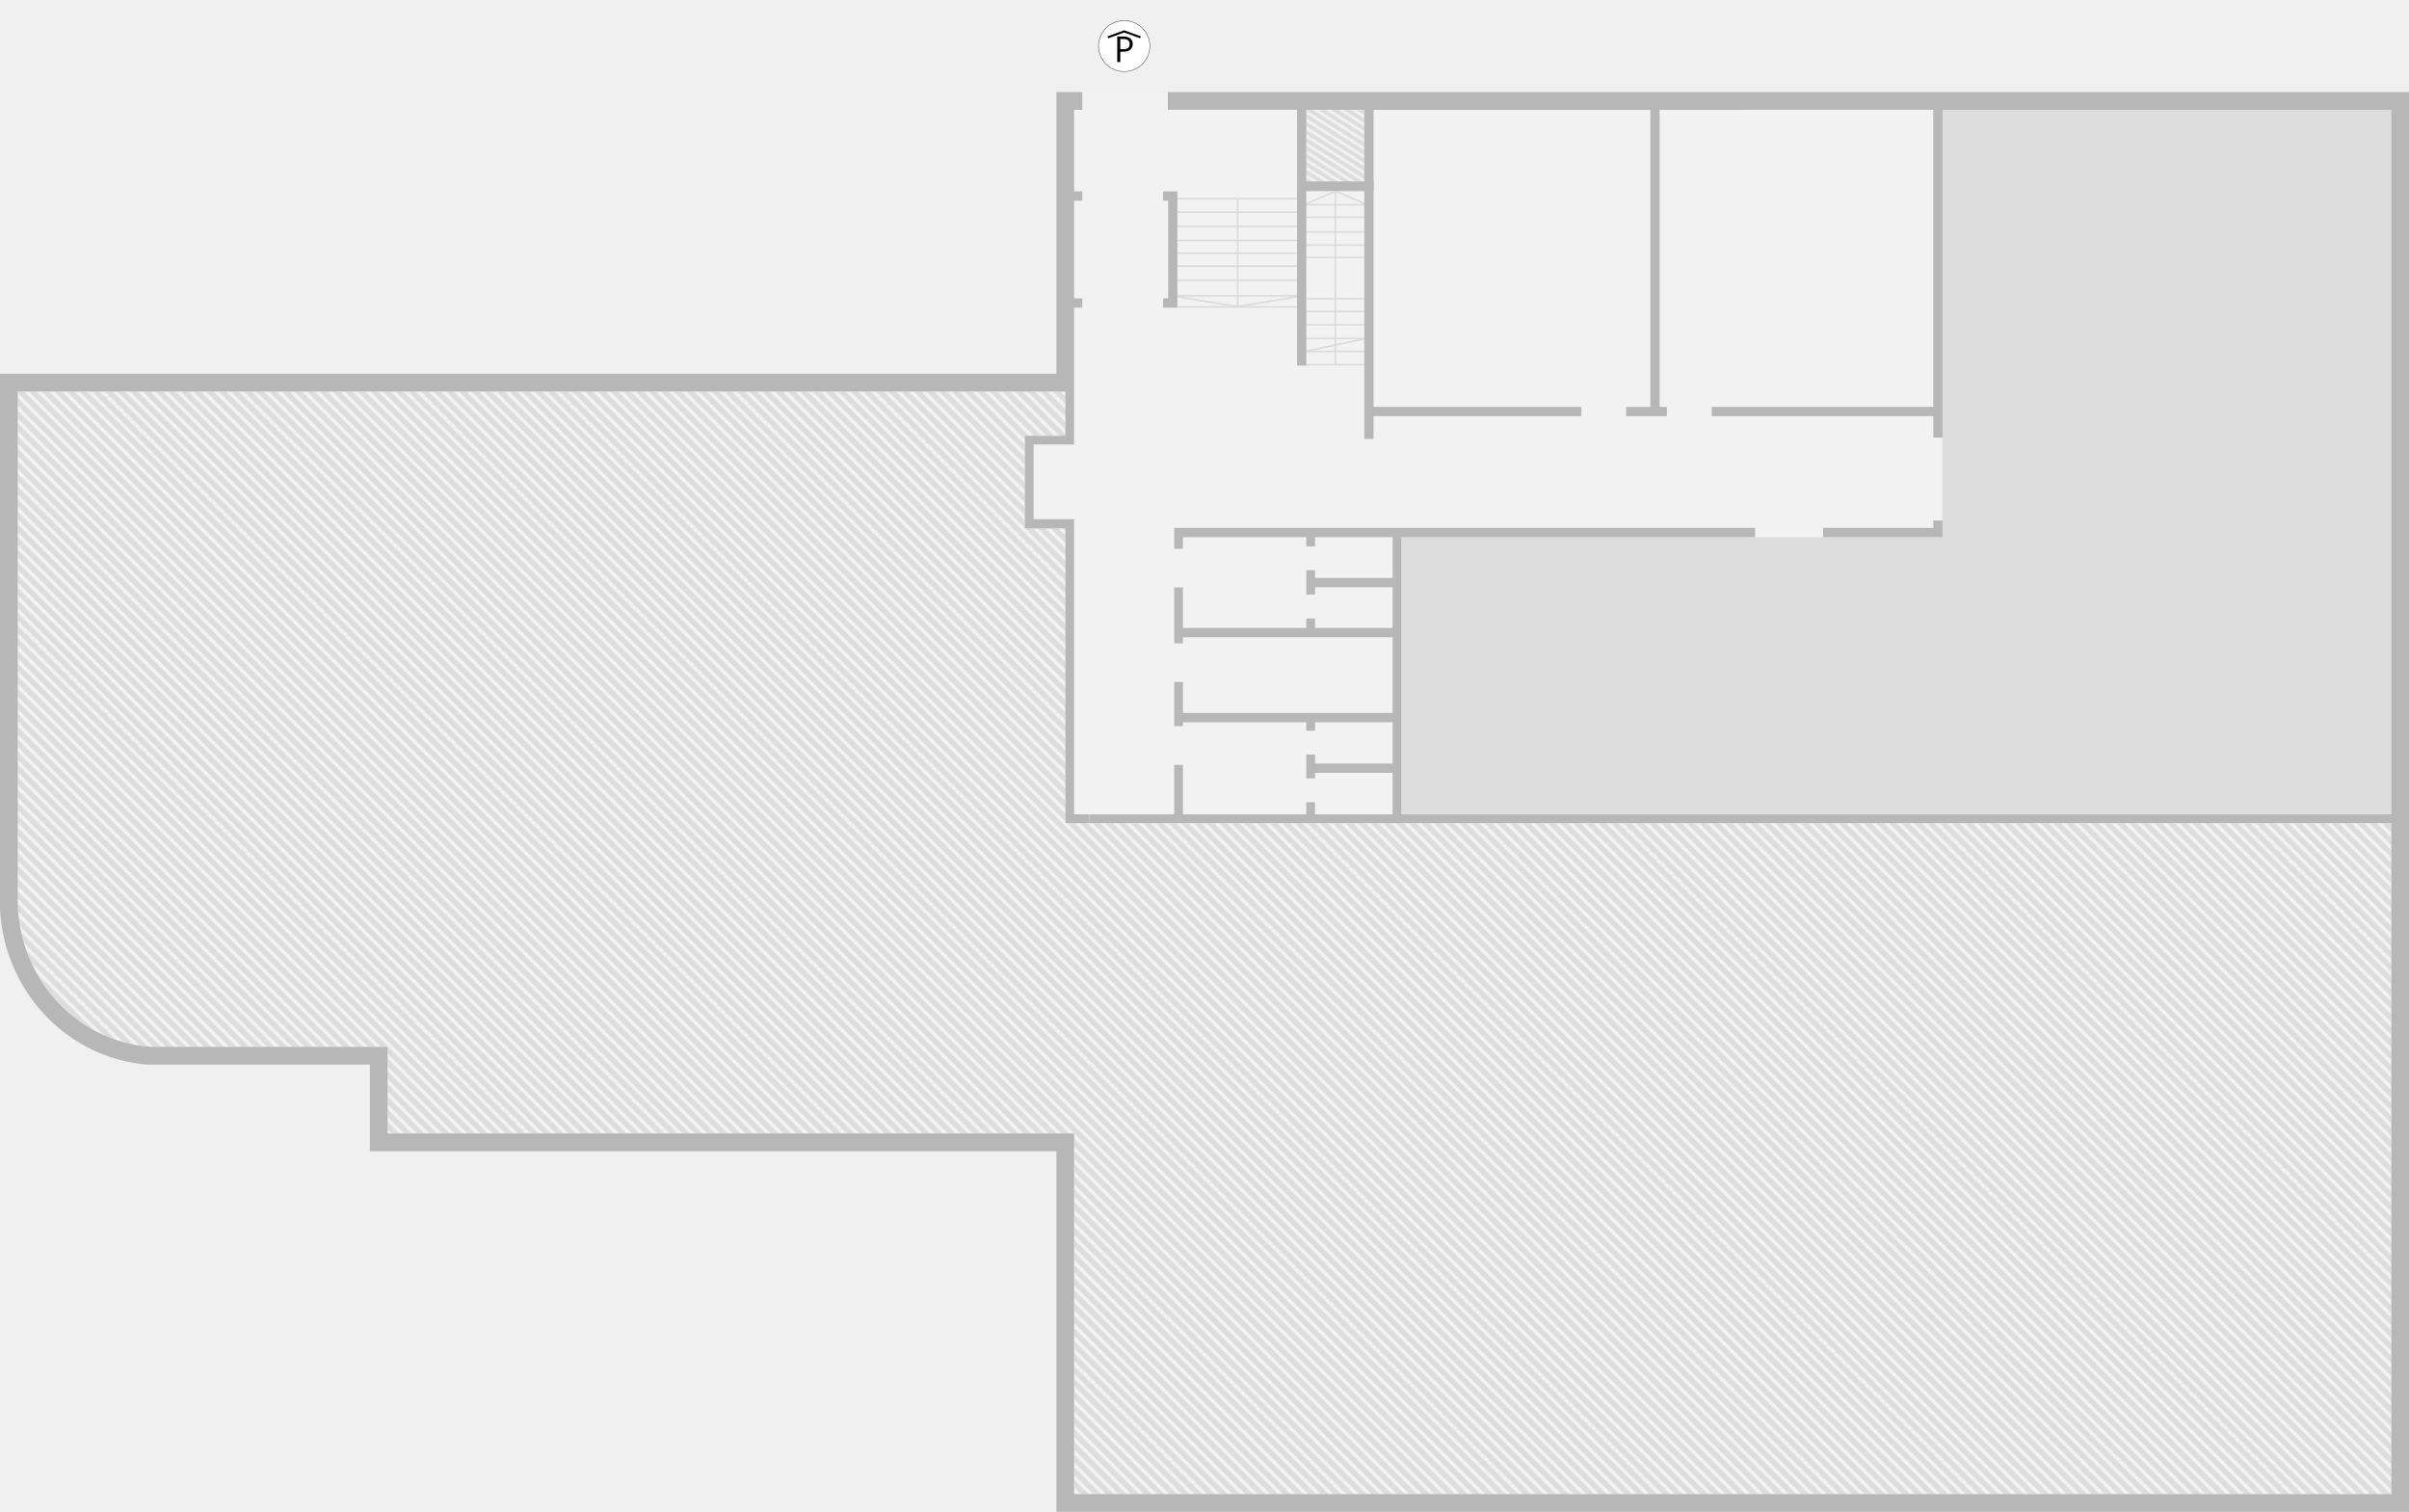
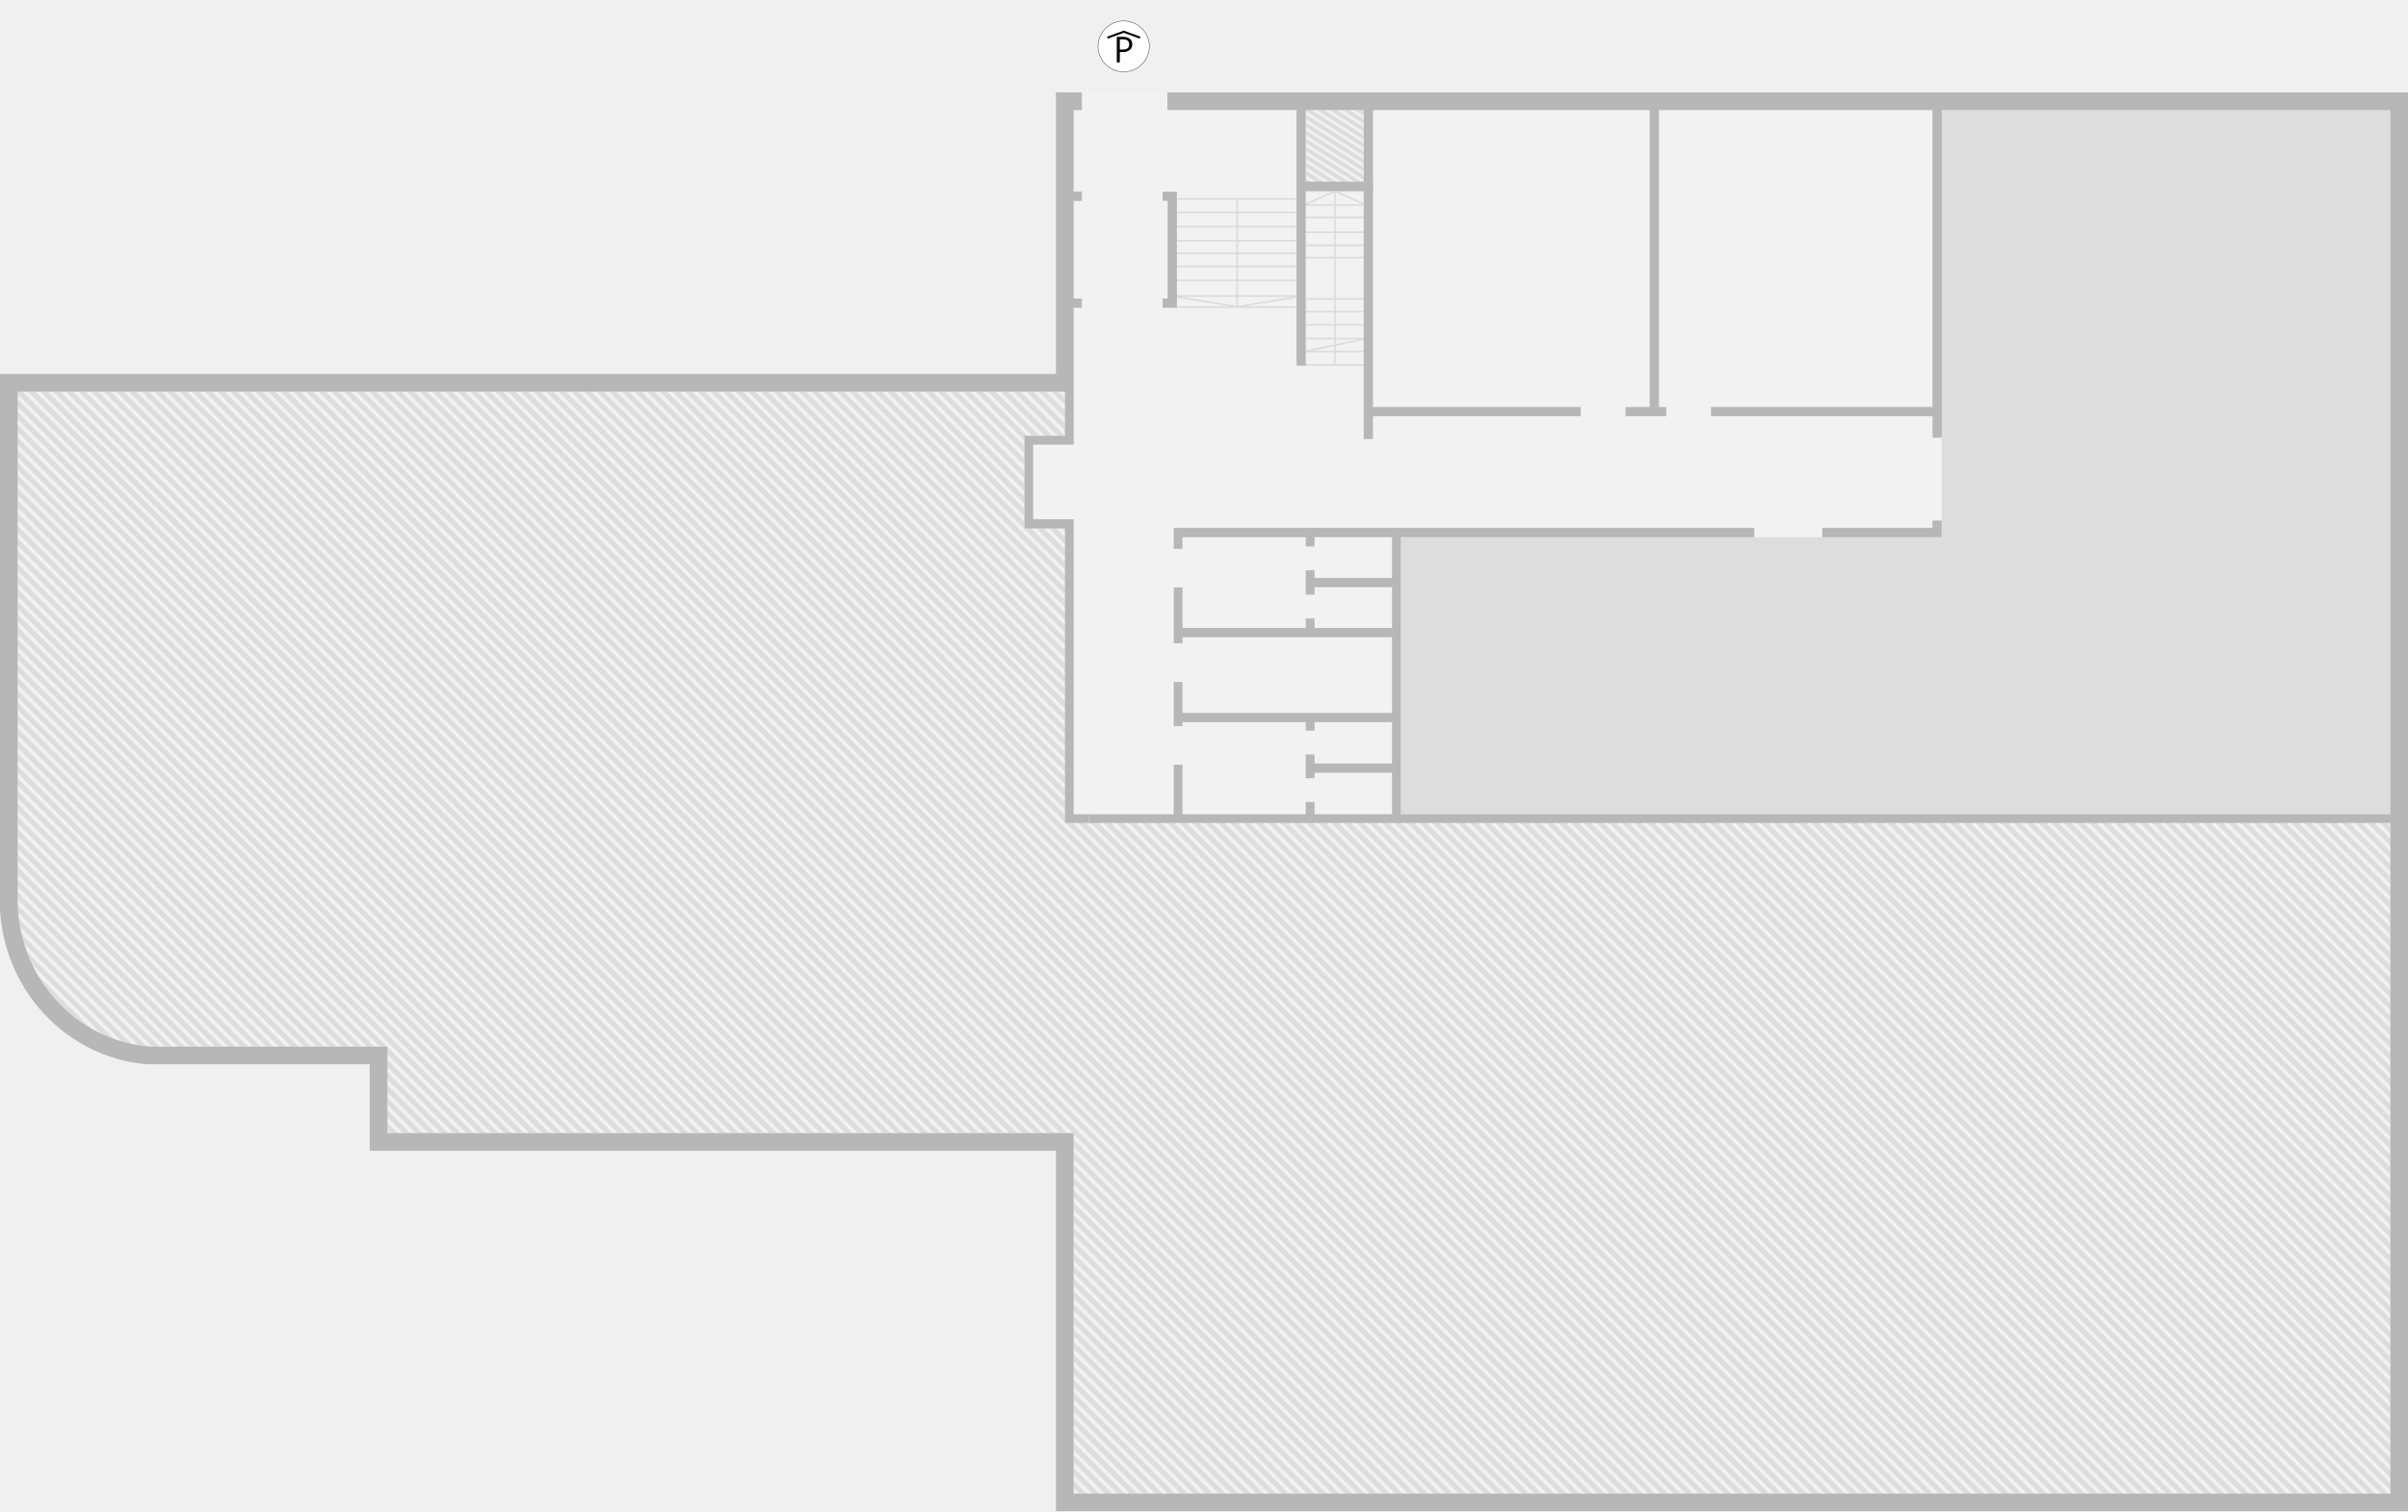
- <svg xmlns="http://www.w3.org/2000/svg" id="Livello_1" data-name="Livello 1" viewBox="0 0 5500 3451.34">
+ <svg xmlns="http://www.w3.org/2000/svg" id="Livello_1" data-name="Livello 1" viewBox="0 0 5500 3452.19">
  <defs>
-     <pattern id="locale_tecnico-5_2_" data-name="locale tecnico-5 2 " width="48.1" height="48.1" patternTransform="matrix(-0.6, 0, 0, 0.38, -9710.89, 9297.29)" patternUnits="userSpaceOnUse" viewBox="0 0 48.1 48.1">
-       <rect width="48.1" height="48.1" style="fill:none" />
-       <rect width="48.1" height="48.1" style="fill:none" />
-       <rect width="48.1" height="48.1" style="fill:none" />
-       <rect width="48.1" height="48.1" style="fill:none" />
+     <pattern id="locale_tecnico-5_2_" data-name="locale tecnico-5 2 " width="48.1" height="48.1" patternTransform="matrix(-0.6, 0, 0, 0.38, -9599.85, 9296.46)" patternUnits="userSpaceOnUse" viewBox="0 0 48.1 48.1">
      <rect width="48.1" height="48.1" style="fill:none" />
      <rect width="48.1" height="48.1" style="fill:none" />
      <rect width="48.1" height="48.1" style="fill:none" />
      <rect width="48.1" height="48.1" style="fill:none" />
      <rect width="48.1" height="48.1" style="fill:none" />
      <rect width="48.1" height="48.1" style="fill:none" />
      <rect x="44.7" y="-44.7" width="50.6" height="48.9" style="fill:#f2f2f2" />
      <line x1="48.1" x2="96.1" y2="-48.1" style="fill:none;stroke:#ddd;stroke-linecap:square;stroke-linejoin:round;stroke-width:20px" />
      <rect x="-3.4" y="-44.7" width="50.6" height="48.9" style="fill:#f2f2f2" />
      <line x2="48.1" y2="-48.1" style="fill:none;stroke:#ddd;stroke-linecap:square;stroke-linejoin:round;stroke-width:20px" />
      <line x1="-48.1" y2="-48.1" style="fill:none;stroke:#ddd;stroke-linecap:square;stroke-linejoin:round;stroke-width:20px" />
      <rect x="44.7" y="3.4" width="50.6" height="48.9" style="fill:#f2f2f2" />
      <line x1="48.1" y1="48.1" x2="96.1" style="fill:none;stroke:#ddd;stroke-linecap:square;stroke-linejoin:round;stroke-width:20px" />
      <rect x="-3.4" y="3.4" width="50.6" height="48.9" style="fill:#f2f2f2" />
      <line y1="48.1" x2="48.1" style="fill:none;stroke:#ddd;stroke-linecap:square;stroke-linejoin:round;stroke-width:20px" />
      <line x1="-48.1" y1="48.1" style="fill:none;stroke:#ddd;stroke-linecap:square;stroke-linejoin:round;stroke-width:20px" />
      <line x1="48.1" y1="96.1" x2="96.1" y2="48.1" style="fill:none;stroke:#ddd;stroke-linecap:square;stroke-linejoin:round;stroke-width:20px" />
      <line y1="96.1" x2="48.1" y2="48.1" style="fill:none;stroke:#ddd;stroke-linecap:square;stroke-linejoin:round;stroke-width:20px" />
      <line x1="-48.1" y1="96.1" y2="48.1" style="fill:none;stroke:#ddd;stroke-linecap:square;stroke-linejoin:round;stroke-width:20px" />
    </pattern>
-     <pattern id="locale_tecnico-6_2_" data-name="locale tecnico-6 2 " width="48.1" height="48.1" patternTransform="matrix(-0.6, 0, 0, 0.6, -9710.89, 13647.65)" patternUnits="userSpaceOnUse" viewBox="0 0 48.1 48.1">
-       <rect width="48.1" height="48.1" style="fill:none" />
-       <rect width="48.1" height="48.1" style="fill:none" />
-       <rect width="48.1" height="48.1" style="fill:none" />
-       <rect width="48.1" height="48.1" style="fill:none" />
+     <pattern id="locale_tecnico-6_2_" data-name="locale tecnico-6 2 " width="48.1" height="48.1" patternTransform="matrix(-0.6, 0, 0, 0.6, -9599.85, 13646.82)" patternUnits="userSpaceOnUse" viewBox="0 0 48.1 48.1">
      <rect width="48.1" height="48.1" style="fill:none" />
      <rect width="48.1" height="48.1" style="fill:none" />
      <rect width="48.1" height="48.1" style="fill:none" />
      <rect width="48.1" height="48.1" style="fill:none" />
      <rect width="48.1" height="48.1" style="fill:none" />
      <rect width="48.1" height="48.1" style="fill:none" />
      <rect x="44.7" y="-44.7" width="50.6" height="48.9" style="fill:#f2f2f2" />
      <line x1="48.1" x2="96.1" y2="-48.1" style="fill:none;stroke:#ddd;stroke-linecap:square;stroke-linejoin:round;stroke-width:20px" />
      <rect x="-3.4" y="-44.7" width="50.6" height="48.9" style="fill:#f2f2f2" />
      <line x2="48.1" y2="-48.1" style="fill:none;stroke:#ddd;stroke-linecap:square;stroke-linejoin:round;stroke-width:20px" />
      <line x1="-48.1" y2="-48.1" style="fill:none;stroke:#ddd;stroke-linecap:square;stroke-linejoin:round;stroke-width:20px" />
      <rect x="44.7" y="3.4" width="50.6" height="48.9" style="fill:#f2f2f2" />
      <line x1="48.1" y1="48.1" x2="96.1" style="fill:none;stroke:#ddd;stroke-linecap:square;stroke-linejoin:round;stroke-width:20px" />
      <rect x="-3.4" y="3.4" width="50.6" height="48.9" style="fill:#f2f2f2" />
      <line y1="48.1" x2="48.1" style="fill:none;stroke:#ddd;stroke-linecap:square;stroke-linejoin:round;stroke-width:20px" />
      <line x1="-48.1" y1="48.1" style="fill:none;stroke:#ddd;stroke-linecap:square;stroke-linejoin:round;stroke-width:20px" />
      <line x1="48.1" y1="96.1" x2="96.1" y2="48.1" style="fill:none;stroke:#ddd;stroke-linecap:square;stroke-linejoin:round;stroke-width:20px" />
      <line y1="96.1" x2="48.1" y2="48.1" style="fill:none;stroke:#ddd;stroke-linecap:square;stroke-linejoin:round;stroke-width:20px" />
      <line x1="-48.1" y1="96.1" y2="48.1" style="fill:none;stroke:#ddd;stroke-linecap:square;stroke-linejoin:round;stroke-width:20px" />
    </pattern>
  </defs>
  <g id="A4-floor-1">
    <g id="background">
-       <path d="M28.1,2201.48c3.8,9.24,8,18.35,12.4,27.17a375.35,375.35,0,0,0,65.89,92.52,364.51,364.51,0,0,0,91.47,68.75q12.25,6.45,25,12a354.07,354.07,0,0,0,113.27,28.46H844.49V2628H2411.81v823.34H5500V210.17H2411.81V853.38H0v1223.5A382.12,382.12,0,0,0,28.1,2201.48Z" transform="translate(0 0)" style="fill:#f2f2f2" />
+       <path d="M28.1,2202.31c3.8,9.24,8,18.35,12.4,27.17A375.34,375.34,0,0,0,106.39,2322a364.51,364.51,0,0,0,91.47,68.75q12.25,6.45,25,12.05a354.07,354.07,0,0,0,113.27,28.46H844.49v197.64H2411.81v823.34H5500V211H2411.81V854.21H0v1223.5A382.12,382.12,0,0,0,28.1,2202.31Z" style="fill:#f2f2f2" />
    </g>
    <g id="rooms">
-       <rect id="senza_codice" data-name="senza codice" x="3002.38" y="1764.32" width="177.07" height="94.92" style="fill:#f2f2f2" />
-       <rect id="senza_codice-2" data-name="senza codice-2" x="3002.38" y="1648.83" width="177.07" height="94.27" style="fill:#f2f2f2" />
-       <rect id="senza_codice-3" data-name="senza codice-3" x="3002.38" y="1340.57" width="177.07" height="93.12" style="fill:#f2f2f2" />
-       <rect id="senza_codice-4" data-name="senza codice-4" x="3002.38" y="1226.3" width="177.07" height="93.12" style="fill:#f2f2f2" />
-       <rect id="locale_tecnico-5" data-name="locale tecnico-5" x="2982.45" y="250.69" width="132.41" height="183.74" style="fill:url(#locale_tecnico-5_2_)" />
-       <path id="locale_tecnico-6" data-name="locale tecnico-6" d="M346.18,2389.94H885v197.65H2452.4v823.27H5459.64V1879.17H2432.38v-672.8h-92.47V994.82h92.47V893.88H40.5V2055.09C40.5,2233.23,175.92,2379.48,346.18,2389.94Z" transform="translate(0 0)" style="fill:url(#locale_tecnico-6_2_)" />
-       <g class="clickable" id="A4--1-34" data-name="customclass A4--1-34">
-         <polygon id="tracciato_11" data-name="tracciato 11" points="3393.51 1859.16 3413.44 1859.16 3978.63 1859.16 3998.56 1859.16 4435 1859.16 4977.18 1859.16 4997.18 1859.16 5459.57 1859.16 5459.57 250.69 4435 250.69 4435 413.28 4435 434.43 4435 683.48 4435 704.69 4435 928.94 4435 950.08 4435 1205.15 4435 1226.3 3199.45 1226.3 3199.45 1319.42 3199.45 1340.57 3199.45 1433.62 3199.45 1454.77 3199.45 1627.68 3199.45 1648.83 3199.45 1743.1 3199.45 1764.32 3199.45 1859.16 3393.51 1859.16" style="fill:#ddd" />
-         <rect x="3199.45" y="250.76" width="2253.03" height="1606.16" style="fill:none" />
+       <rect id="senza_codice" data-name="senza codice" x="3002.38" y="1765.15" width="177.07" height="94.92" style="fill:#f2f2f2" />
+       <rect id="senza_codice-2" data-name="senza codice-2" x="3002.38" y="1649.66" width="177.07" height="94.27" style="fill:#f2f2f2" />
+       <rect id="senza_codice-3" data-name="senza codice-3" x="3002.38" y="1341.4" width="177.07" height="93.12" style="fill:#f2f2f2" />
+       <rect id="senza_codice-4" data-name="senza codice-4" x="3002.38" y="1227.13" width="177.07" height="93.12" style="fill:#f2f2f2" />
+       <rect id="locale_tecnico-5" data-name="locale tecnico-5" x="2982.45" y="251.52" width="132.41" height="183.74" style="fill:url(#locale_tecnico-5_2_)" />
+       <path id="locale_tecnico-6" data-name="locale tecnico-6" d="M346.18,2390.77H885v197.65h1567.4v823.27H5459.64V1880H2432.38V1207.2h-92.47V995.65h92.47V894.71H40.5V2055.92C40.5,2234.06,175.92,2380.31,346.18,2390.77Z" style="fill:url(#locale_tecnico-6_2_)" />
+       <g class="clickable" id="A4--1-23-C" data-name="customclass A4--1-23-C">
+         <rect id="a" x="2452.31" y="458.85" width="214.56" height="223.02" style="fill:#f2f2f2" />
      </g>
-       <g class="clickable" id="A4--1-LIFT-A" data-name="customclass A4--1-LIFT-A">
-         <rect id="a" x="2452.31" y="458.02" width="214.56" height="223.02" style="fill:#f2f2f2" />
+       <g class="clickable" id="A4--1-22" data-name="customclass A4--1-22" style="opacity:0.4">
+         <g id="scale">
+           <rect x="3047.11" y="437.2" width="3.58" height="395.86" style="fill:#b7b7b7" />
+           <rect x="2980.44" y="586.74" width="137.93" height="3.58" style="fill:#b7b7b7" />
+           <rect x="2982.88" y="681.01" width="137.86" height="3.58" style="fill:#b7b7b7" />
+           <rect x="2980.44" y="558.64" width="137.93" height="3.58" style="fill:#b7b7b7" />
+           <rect x="2980.44" y="528.67" width="137.93" height="3.58" style="fill:#b7b7b7" />
+           <rect x="2977" y="466.44" width="143.74" height="3.58" style="fill:#b7b7b7" />
+           <polygon points="2977.44 470.45 2975.99 467.17 3049.26 434.88 3121.32 466.6 3119.87 469.88 3049.26 438.8 2977.44 470.45" style="fill:#b7b7b7" />
+           <rect x="2980.44" y="494.83" width="137.93" height="3.58" style="fill:#b7b7b7" />
+           <rect x="2978.79" y="801.3" width="140.22" height="3.58" style="fill:#b7b7b7" />
+           <rect x="2978.79" y="831.55" width="140.22" height="3.58" style="fill:#b7b7b7" />
+           <rect x="2978.79" y="740.29" width="140.22" height="3.58" style="fill:#b7b7b7" />
+           <rect x="2978.79" y="710.04" width="140.22" height="3.58" style="fill:#b7b7b7" />
+           <rect x="2978.79" y="771.69" width="140.22" height="3.58" style="fill:#b7b7b7" />
+           <rect x="2976.96" y="786.5" width="143.59" height="3.58" transform="translate(-97.03 645.75) rotate(-11.9)" style="fill:#b7b7b7" />
+           <rect x="2982.88" y="434.9" width="137.86" height="3.58" style="fill:#b7b7b7" />
+         </g>
+         <rect x="2982.88" y="436.69" width="131.98" height="432.42" style="fill:none" />
      </g>
-       <g class="clickable" id="A4--1-STAIR-A" data-name="customclass A4--1-STAIR-A" style="opacity:0.4">
-         <g id="scale">
-           <rect x="3047.11" y="436.37" width="3.58" height="395.86" style="fill:#b7b7b7" />
-           <rect x="2980.44" y="585.91" width="137.93" height="3.58" style="fill:#b7b7b7" />
-           <rect x="2982.88" y="680.18" width="137.86" height="3.58" style="fill:#b7b7b7" />
-           <rect x="2980.44" y="557.81" width="137.93" height="3.58" style="fill:#b7b7b7" />
-           <rect x="2980.44" y="527.84" width="137.93" height="3.58" style="fill:#b7b7b7" />
-           <rect x="2977" y="465.61" width="143.74" height="3.58" style="fill:#b7b7b7" />
-           <polygon points="2977.44 469.62 2975.99 466.34 3049.26 434.05 3121.32 465.77 3119.87 469.05 3049.26 437.97 2977.44 469.62" style="fill:#b7b7b7" />
-           <rect x="2980.44" y="494" width="137.93" height="3.58" style="fill:#b7b7b7" />
-           <rect x="2978.79" y="800.47" width="140.22" height="3.58" style="fill:#b7b7b7" />
-           <rect x="2978.79" y="830.72" width="140.22" height="3.58" style="fill:#b7b7b7" />
-           <rect x="2978.79" y="739.46" width="140.22" height="3.58" style="fill:#b7b7b7" />
-           <rect x="2978.79" y="709.21" width="140.22" height="3.58" style="fill:#b7b7b7" />
-           <rect x="2978.79" y="770.86" width="140.22" height="3.58" style="fill:#b7b7b7" />
-           <rect x="2976.96" y="785.81" width="143.59" height="3.58" transform="translate(-96.89 645.59) rotate(-11.9)" style="fill:#b7b7b7" />
-           <rect x="2982.88" y="434.07" width="137.86" height="3.58" style="fill:#b7b7b7" />
+       <g class="clickable" id="A4--1-23" data-name="customclass A4--1-23" style="opacity:0.4">
+         <g id="scale-2">
+           <rect x="2823.95" y="454.26" width="3.58" height="247.32" style="fill:#b7b7b7" />
+           <rect x="2684.94" y="452.54" width="280.52" height="3.58" style="fill:#b7b7b7" />
+           <rect x="2684.94" y="515.98" width="280.52" height="3.58" style="fill:#b7b7b7" />
+           <rect x="2685.09" y="483.36" width="280.44" height="3.58" style="fill:#b7b7b7" />
+           <rect x="2684.94" y="548.03" width="280.52" height="3.58" style="fill:#b7b7b7" />
+           <rect x="2684.94" y="638.71" width="280.52" height="3.58" style="fill:#b7b7b7" />
+           <rect x="2684.94" y="674.41" width="280.52" height="3.58" style="fill:#b7b7b7" />
+           <polygon points="2825.53 702.68 2685.44 679.62 2686.02 676.09 2825.52 699.05 2963.37 676.09 2963.96 679.62 2825.53 702.68" style="fill:#b7b7b7" />
+           <rect x="2684.94" y="577.06" width="280.52" height="3.58" style="fill:#b7b7b7" />
+           <rect x="2684.94" y="606.67" width="280.52" height="3.58" style="fill:#b7b7b7" />
+           <rect x="2684.94" y="699.79" width="280.52" height="3.58" style="fill:#b7b7b7" />
        </g>
-         <rect x="2982.88" y="435.86" width="131.98" height="432.42" style="fill:none" />
-       </g>
-       <g id="STAIR" style="opacity:0.4">
-         <g id="scale-2">
-           <rect x="2823.95" y="453.43" width="3.58" height="247.32" style="fill:#b7b7b7" />
-           <rect x="2684.94" y="451.71" width="280.52" height="3.58" style="fill:#b7b7b7" />
-           <rect x="2684.94" y="515.15" width="280.52" height="3.58" style="fill:#b7b7b7" />
-           <rect x="2685.09" y="482.53" width="280.44" height="3.58" style="fill:#b7b7b7" />
-           <rect x="2684.94" y="547.2" width="280.52" height="3.58" style="fill:#b7b7b7" />
-           <rect x="2684.94" y="637.88" width="280.52" height="3.58" style="fill:#b7b7b7" />
-           <rect x="2684.94" y="673.58" width="280.52" height="3.58" style="fill:#b7b7b7" />
-           <polygon points="2825.53 701.85 2685.44 678.79 2686.02 675.26 2825.52 698.22 2963.37 675.26 2963.96 678.79 2825.53 701.85" style="fill:#b7b7b7" />
-           <rect x="2684.94" y="576.23" width="280.52" height="3.58" style="fill:#b7b7b7" />
-           <rect x="2684.94" y="605.84" width="280.52" height="3.58" style="fill:#b7b7b7" />
-           <rect x="2684.94" y="698.96" width="280.52" height="3.58" style="fill:#b7b7b7" />
-         </g>
-         <rect x="2688.1" y="414.21" width="273.2" height="312.85" style="fill:none" />
+         <rect x="2688.1" y="415.04" width="273.2" height="312.85" style="fill:none" />
      </g>
      <g class="clickable" id="A4--1-26" data-name="customclass A4--1-26">
-         <polygon id="_tracciato_3" data-name=" tracciato 3" points="3789.16 928.94 3789.16 250.69 4413.85 250.69 4413.85 683.48 4413.85 704.69 4413.85 928.94 3789.16 928.94" style="fill:#f2f2f2" />
+         <polygon id="_tracciato_3" data-name=" tracciato 3" points="3789.16 929.77 3789.16 251.52 4413.85 251.52 4413.85 684.31 4413.85 705.52 4413.85 929.77 3789.16 929.77" style="fill:#f2f2f2" />
      </g>
      <g class="clickable" id="A4--1-24" data-name="customclass A4--1-24">
-         <polygon id="_tracciato_5" data-name=" tracciato 5" points="3136.01 683.48 3136.01 250.69 3767.94 250.69 3767.94 928.94 3136.01 928.94 3136.01 704.69 3136.01 683.48" style="fill:#f2f2f2" />
+         <polygon id="_tracciato_5" data-name=" tracciato 5" points="3136.01 684.31 3136.01 251.52 3767.94 251.52 3767.94 929.77 3136.01 929.77 3136.01 705.52 3136.01 684.31" style="fill:#f2f2f2" />
+       </g>
+       <g class="clickable" id="A4--1-21" data-name="customclass A4--1-21">
+         <polygon id="_tracciato_7" data-name=" tracciato 7" points="2359.84 1186.05 2359.84 1015.58 2432.39 1015.58 2452.31 1015.58 2452.31 995.65 2452.31 950.91 2452.31 950.91 2452.31 950.91 2666.95 950.91 2688.1 950.91 2688.1 950.91 2688.1 950.91 2688.1 950.91 2666.95 950.91 2452.31 950.91 2452.31 950.91 2961.3 950.91 2961.3 950.91 2961.3 950.91 2961.3 950.91 2982.45 950.91 2982.45 950.91 3114.86 950.91 3114.86 950.91 3114.86 950.91 3114.86 1002.89 3136.01 1002.89 3136.01 950.91 3475.09 950.91 3496.24 950.91 3767.94 950.91 3789.16 950.91 4060.86 950.91 4082.01 950.91 4413.85 950.91 4413.85 1205.98 3199.45 1205.98 3179.52 1205.98 3002.38 1205.98 2982.45 1205.98 2700.79 1205.98 2680.86 1205.98 2680.86 1227.13 2680.86 1434.45 2680.86 1455.6 2680.86 1628.51 2680.86 1649.66 2680.86 1859.99 2452.31 1859.99 2452.31 1207.2 2452.31 1186.63 2452.31 1186.05 2359.84 1186.05" style="fill:#f2f2f2" />
      </g>
      <g class="clickable" id="A4--1-20" data-name="customclass A4--1-20">
-         <polygon id="_tracciato_8" data-name=" tracciato 8" points="2700.79 1433.62 2700.79 1226.3 2982.45 1226.3 2982.45 1319.42 2982.45 1340.57 2982.45 1433.62 2700.79 1433.62" style="fill:#f2f2f2" />
+         <polygon id="_tracciato_8" data-name=" tracciato 8" points="2700.79 1434.45 2700.79 1227.13 2982.45 1227.13 2982.45 1320.25 2982.45 1341.4 2982.45 1434.45 2700.79 1434.45" style="fill:#f2f2f2" />
      </g>
      <g class="clickable" id="A4--1-19" data-name="customclass A4--1-19">
-         <polygon id="_tracciato_9" data-name=" tracciato 9" points="2700.79 1627.68 2700.79 1454.77 2982.45 1454.77 3002.38 1454.77 3179.52 1454.77 3179.52 1627.68 3002.38 1627.68 2982.45 1627.68 2700.79 1627.68" style="fill:#f2f2f2" />
+         <polygon id="_tracciato_9" data-name=" tracciato 9" points="2700.79 1628.51 2700.79 1455.6 2982.45 1455.6 3002.38 1455.6 3179.52 1455.6 3179.52 1628.51 3002.38 1628.51 2982.45 1628.51 2700.79 1628.51" style="fill:#f2f2f2" />
      </g>
      <g class="clickable" id="A4--1-18" data-name="customclass A4--1-18">
-         <polygon id="_tracciato_10" data-name=" tracciato 10" points="2700.79 1859.16 2700.79 1648.83 2982.45 1648.83 2982.45 1743.1 2982.45 1764.32 2982.45 1859.16 2700.79 1859.16" style="fill:#f2f2f2" />
+         <polygon id="_tracciato_10" data-name=" tracciato 10" points="2700.79 1859.99 2700.79 1649.66 2982.45 1649.66 2982.45 1743.93 2982.45 1765.15 2982.45 1859.99 2700.79 1859.99" style="fill:#f2f2f2" />
      </g>
-       <g class="clickable" id="A4--1-21" data-name="customclass A4--1-21">
-         <polygon id="_tracciato_7" data-name=" tracciato 7" points="2452.31 1206.37 2452.31 1185.8 2452.31 1185.22 2359.84 1185.22 2359.84 1014.75 2432.39 1014.75 2452.31 1014.75 2452.31 994.82 2452.31 950.08 2452.31 950.08 2452.31 950.08 2666.95 950.08 2688.1 950.08 2688.1 950.08 2688.1 950.08 2688.1 950.08 2666.95 950.08 2452.31 950.08 2452.31 950.08 2961.3 950.08 2961.3 950.08 2961.3 950.08 2961.3 950.08 2982.45 950.08 2982.45 950.08 3114.86 950.08 3114.86 950.08 3114.86 950.08 3114.86 1002.06 3136.01 1002.06 3136.01 950.08 3475.09 950.08 3496.24 950.08 3767.94 950.08 3789.16 950.08 4060.86 950.08 4082.01 950.08 4413.85 950.08 4413.85 1205.15 3199.45 1205.15 3179.52 1205.15 3002.38 1205.15 2982.45 1205.15 2700.79 1205.15 2680.86 1205.15 2452.31 1206.37" style="fill:#f2f2f2" />
+       <g class="clickable" id="A4--1-34" data-name="customclass A4--1-34">
+         <polygon id="tracciato_11" data-name="tracciato 11" points="3393.51 1859.99 3413.44 1859.99 3978.63 1859.99 3998.56 1859.99 4435 1859.99 4977.18 1859.99 4997.18 1859.99 5459.57 1859.99 5459.57 251.52 4435 251.52 4435 414.11 4435 435.26 4435 684.31 4435 705.52 4435 929.77 4435 950.91 4435 1205.98 4435 1227.13 3199.45 1227.13 3199.45 1320.25 3199.45 1341.4 3199.45 1434.45 3199.45 1455.6 3199.45 1628.51 3199.45 1649.66 3199.45 1743.93 3199.45 1765.15 3199.45 1859.99 3393.51 1859.99" style="fill:#ddd" />
      </g>
      <g class="clickable" data-building-code="P1" id="A1--1-G1--1" data-floor-code="-1">
-         <rect id="room-box-29" x="2469.38" y="0.5" width="194.49" height="209.76" style="fill:none;stroke:#f2f2f2;stroke-miterlimit:10" />
-         <path d="M2566.59,47a58.55,58.55,0,0,0-58.65,58.28h0v.07a58.65,58.65,0,0,0,117.29.07v-.07C2625.3,73.12,2599,47,2566.59,47" transform="translate(0 0)" style="fill:#fff;stroke:#303030" />
-         <path d="M2557.7,112.33h6.88c10.32,0,14.55-4.22,14.55-12,0-6.59-3.87-11.32-14.26-11.32h-7.17Zm-6.89,29.4V83.3h14.7c11.76,0,20.65,5.66,20.65,16.85s-8,18-21.58,18h-6.88v23.59Zm52.34-54.41-36.49-13.15-36.49,13.27L2528.52,83l38.14-13.82L2604.8,83Z" transform="translate(0 0)" />
+         <rect id="room-box-29" x="2469.38" y="1.33" width="194.49" height="209.76" style="fill:none;stroke:#f2f2f2;stroke-miterlimit:10" />
+         <path d="M2566.59,47.86a58.55,58.55,0,0,0-58.65,58.28h0v.07a58.65,58.65,0,0,0,117.29.07v-.07c.07-32.26-26.24-58.35-58.64-58.35" style="fill:#fff;stroke:#303030" />
+         <path d="M2557.7,113.16h6.88c10.32,0,14.55-4.22,14.55-12,0-6.59-3.87-11.32-14.26-11.32h-7.17Zm-6.89,29.4V84.13h14.7c11.76,0,20.65,5.66,20.65,16.85s-8,18-21.58,18h-6.88v23.59Zm52.34-54.41L2566.66,75l-36.49,13.27-1.65-4.45,38.14-13.83,38.14,13.83Z" />
      </g>
    </g>
    <g id="walls">
-       <path d="M4248.25,250.69h165.6V928.86H3908V950h506v49h21.15V250.69H5459.64V1859.17H4162.37v19.93h1297.2V3410.86H2452.31V2587.59H884.92V2389.94H346.18C175.92,2379.48,40.5,2233.31,40.5,2055.09V893.88H2432.38V994.82h-92.47v37.49h19.93v-17.49h92.47V702.33H2471V681.17h-18.71v-223H2471v-21.3h-18.71V250.69H2471V210.17h-59.21V853.38H0v1223.5a383.1,383.1,0,0,0,28.1,124.67c3.8,9.25,8,18.35,12.4,27.17a375.5,375.5,0,0,0,65.89,92.45,364.71,364.71,0,0,0,91.47,68.74q12.25,6.47,25,12.05a354.07,354.07,0,0,0,113.27,28.46H844.49v197.64H2411.81v823.27H5500V210.17H2666.3v40.5h295v15.7h21.15v-15.7h132.41V1002H3136V950h474.5V928.9H3136V250.76h631.93V928.94h-55.27v21.14h93.12V928.94h-16.63V250.76l459.09-.07ZM2452.31,1879.17h34.49v-20h-34.49V1185.22h-92.47V1032.31h-19.93v152.91h0v21.15h92.47v672.8M2982.45,266.39H2961.3v568.2h21.15Z" transform="translate(0 0)" style="fill:#b7b7b7" />
-       <polygon points="3393.51 1879.16 3199.45 1879.16 3199.45 1879.16 3179.52 1879.16 3179.52 1879.16 3002.38 1879.16 2982.45 1879.16 2700.79 1879.16 2700.79 1879.16 2680.86 1879.16 2680.86 1879.16 2486.8 1879.16 2486.8 1859.16 2680.86 1859.16 2680.86 1746.18 2700.79 1746.18 2700.79 1859.16 2982.45 1859.16 2982.45 1831.35 3002.38 1831.35 3002.38 1859.16 3179.52 1859.16 3179.52 1764.32 3002.38 1764.32 3002.38 1777.01 2982.45 1777.01 2982.45 1764.32 2982.45 1743.1 2982.45 1722.6 3002.38 1722.6 3002.38 1743.1 3179.52 1743.1 3179.52 1648.83 3002.38 1648.83 3002.38 1668.19 2982.45 1668.19 2982.45 1648.83 2700.79 1648.83 2700.79 1657.94 2680.86 1657.94 2680.86 1648.83 2680.86 1627.68 2680.86 1556.93 2700.79 1556.93 2700.79 1627.68 2982.45 1627.68 3002.38 1627.68 3179.52 1627.68 3179.52 1454.77 3002.38 1454.77 2982.45 1454.77 2700.79 1454.77 2700.79 1468.68 2680.86 1468.68 2680.86 1454.77 2680.86 1433.62 2680.86 1341.14 2700.79 1341.14 2700.79 1433.62 2982.45 1433.62 2982.45 1411.9 3002.38 1411.9 3002.38 1433.62 3179.52 1433.62 3179.52 1340.57 3002.38 1340.57 3002.38 1357.49 2982.45 1357.49 2982.45 1340.57 2982.45 1319.42 2982.45 1301.86 3002.38 1301.86 3002.38 1319.42 3179.52 1319.42 3179.52 1226.3 3002.38 1226.3 3002.38 1247.45 2982.45 1247.45 2982.45 1226.3 2700.79 1226.3 2700.79 1252.9 2680.86 1252.9 2680.86 1226.3 2680.86 1205.15 2700.79 1205.15 2982.45 1205.15 3002.38 1205.15 3179.52 1205.15 3199.45 1205.15 4007.02 1205.15 4007.02 1226.3 3199.45 1226.3 3199.45 1319.42 3199.45 1340.57 3199.45 1433.62 3199.45 1454.77 3199.45 1627.68 3199.45 1648.83 3199.45 1743.1 3199.45 1764.32 3199.45 1859.16 3393.51 1859.16 3413.44 1859.16 3978.63 1859.16 3998.56 1859.16 4162.37 1859.16 4162.37 1879.16 3998.56 1879.16 3978.63 1879.16 3413.44 1879.16 3393.51 1879.16" style="fill:#b7b7b7" />
-       <polygon points="2655.48 436.87 2655.48 458.02 2666.95 458.02 2666.95 681.11 2655.48 681.11 2655.48 702.26 2666.95 702.26 2688.1 702.26 2688.1 681.11 2688.1 458.02 2688.1 436.87 2666.95 436.87 2655.48 436.87" style="fill:#b7b7b7" />
-       <polygon points="4162.37 1226.3 4413.85 1226.3 4435 1226.3 4435 1205.15 4435 1188.23 4413.85 1188.23 4413.85 1205.15 4162.37 1205.15 4162.37 1226.3" style="fill:#b7b7b7" />
-       <polyline points="2961.3 414.21 2961.3 435.36 3136.01 435.36 3136.01 414.21" style="fill:#b7b7b7" />
+       <path d="M4248.25,251.52h165.6V929.69H3908v21.15h506v49h21.15V251.52H5459.64V1860H4162.37v19.93h1297.2V3411.69H2452.31V2588.42H884.92V2390.77H346.18C175.92,2380.31,40.5,2234.14,40.5,2055.92V894.71H2432.38V995.65h-92.47v37.49h19.93v-17.49h92.47V703.16H2471V682h-18.71V459H2471V437.7h-18.71V251.52H2471V211h-59.21V854.21H0v1223.5a383.1,383.1,0,0,0,28.1,124.67c3.8,9.25,8,18.35,12.4,27.17A375.4,375.4,0,0,0,106.39,2322a364.71,364.71,0,0,0,91.47,68.74q12.25,6.46,25,12.05a354.07,354.07,0,0,0,113.27,28.46H844.49v197.64H2411.81v823.27H5500V211H2666.3v40.5h295v15.7h21.15v-15.7h132.41v751.37H3136v-52h474.5V929.77H3136V251.59h631.93V929.77h-55.27v21.14h93.12V929.77h-16.63V251.59l459.09-.07ZM2452.31,1880h34.49v-20h-34.49V1186.05h-92.47V1033.14h-19.93v152.91h0v21.15h92.47V1880M2982.45,267.22H2961.3v568.2h21.15Z" style="fill:#b7b7b7" />
+       <polygon points="3393.51 1879.99 3199.45 1879.99 3199.45 1879.99 3179.52 1879.99 3179.52 1879.99 3002.38 1879.99 2982.45 1879.99 2700.79 1879.99 2700.79 1879.99 2680.86 1879.99 2680.86 1879.99 2486.8 1879.99 2486.8 1859.99 2680.86 1859.99 2680.86 1747.01 2700.79 1747.01 2700.79 1859.99 2982.45 1859.99 2982.45 1832.18 3002.38 1832.18 3002.38 1859.99 3179.52 1859.99 3179.52 1765.15 3002.38 1765.15 3002.38 1777.84 2982.45 1777.84 2982.45 1765.15 2982.45 1743.93 2982.45 1723.43 3002.38 1723.43 3002.38 1743.93 3179.52 1743.93 3179.52 1649.66 3002.38 1649.66 3002.38 1669.02 2982.45 1669.02 2982.45 1649.66 2700.79 1649.66 2700.79 1658.77 2680.86 1658.77 2680.86 1649.66 2680.86 1628.51 2680.86 1557.76 2700.79 1557.76 2700.79 1628.51 2982.45 1628.51 3002.38 1628.51 3179.52 1628.51 3179.52 1455.6 3002.38 1455.6 2982.45 1455.6 2700.79 1455.6 2700.79 1469.51 2680.86 1469.51 2680.86 1455.6 2680.86 1434.45 2680.86 1341.97 2700.79 1341.97 2700.79 1434.45 2982.45 1434.45 2982.45 1412.73 3002.38 1412.73 3002.38 1434.45 3179.52 1434.45 3179.52 1341.4 3002.38 1341.4 3002.38 1358.32 2982.45 1358.32 2982.45 1341.4 2982.45 1320.25 2982.45 1302.69 3002.38 1302.69 3002.38 1320.25 3179.52 1320.25 3179.52 1227.13 3002.38 1227.13 3002.38 1248.28 2982.45 1248.28 2982.45 1227.13 2700.79 1227.13 2700.79 1253.73 2680.86 1253.73 2680.86 1227.13 2680.86 1205.98 2700.79 1205.98 2982.45 1205.98 3002.38 1205.98 3179.52 1205.98 3199.45 1205.98 4007.02 1205.98 4007.02 1227.13 3199.45 1227.13 3199.45 1320.25 3199.45 1341.4 3199.45 1434.45 3199.45 1455.6 3199.45 1628.51 3199.45 1649.66 3199.45 1743.93 3199.45 1765.15 3199.45 1859.99 3393.51 1859.99 3413.44 1859.99 3978.63 1859.99 3998.56 1859.99 4162.37 1859.99 4162.37 1879.99 3998.56 1879.99 3978.63 1879.99 3413.44 1879.99 3393.51 1879.99" style="fill:#b7b7b7" />
+       <polygon points="2655.48 437.7 2655.48 458.85 2666.95 458.85 2666.95 681.94 2655.48 681.94 2655.48 703.09 2666.95 703.09 2688.1 703.09 2688.1 681.94 2688.1 458.85 2688.1 437.7 2666.95 437.7 2655.48 437.7" style="fill:#b7b7b7" />
+       <polygon points="4162.37 1227.13 4413.85 1227.13 4435 1227.13 4435 1205.98 4435 1189.06 4413.85 1189.06 4413.85 1205.98 4162.37 1205.98 4162.37 1227.13" style="fill:#b7b7b7" />
+       <polyline points="2961.3 415.04 2961.3 436.19 3136.01 436.19 3136.01 415.04" style="fill:#b7b7b7" />
    </g>
  </g>
</svg>
